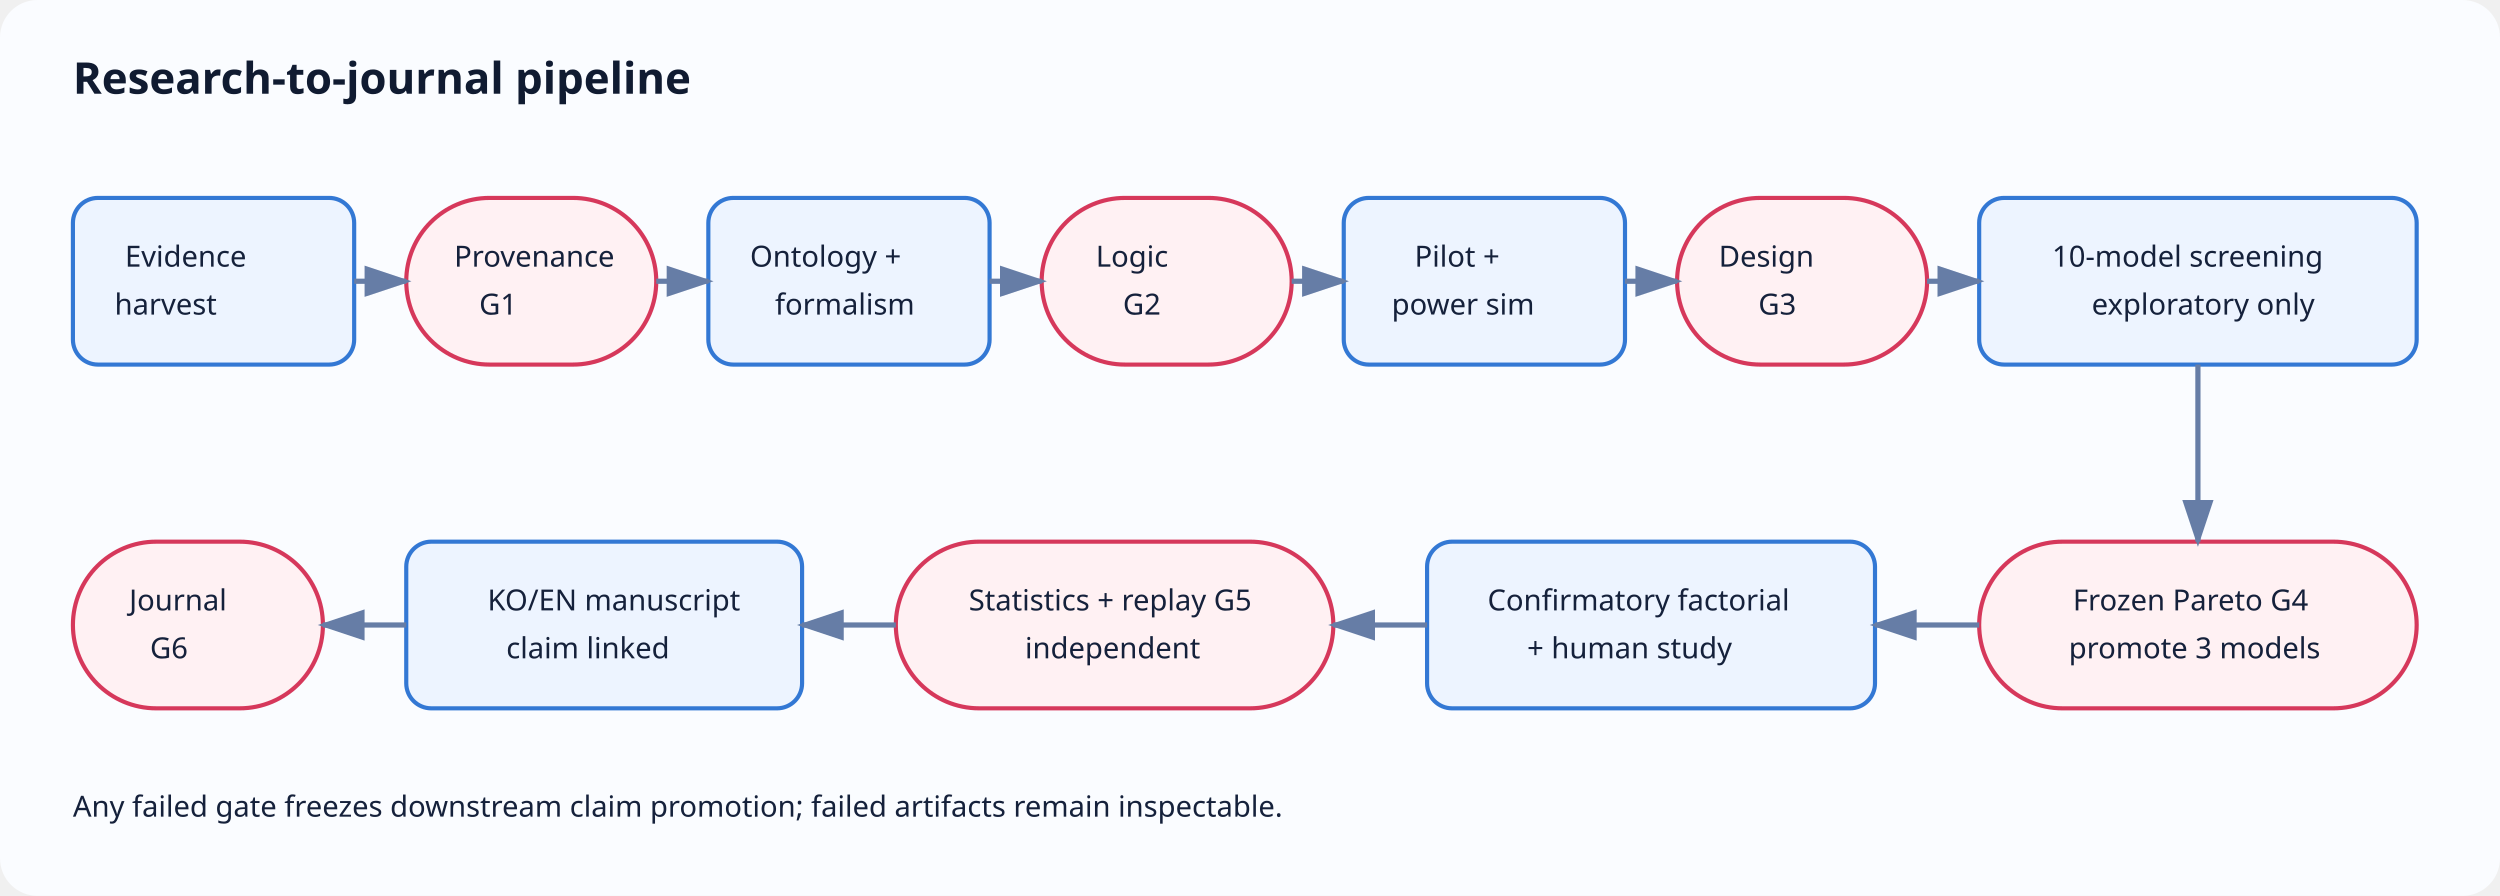
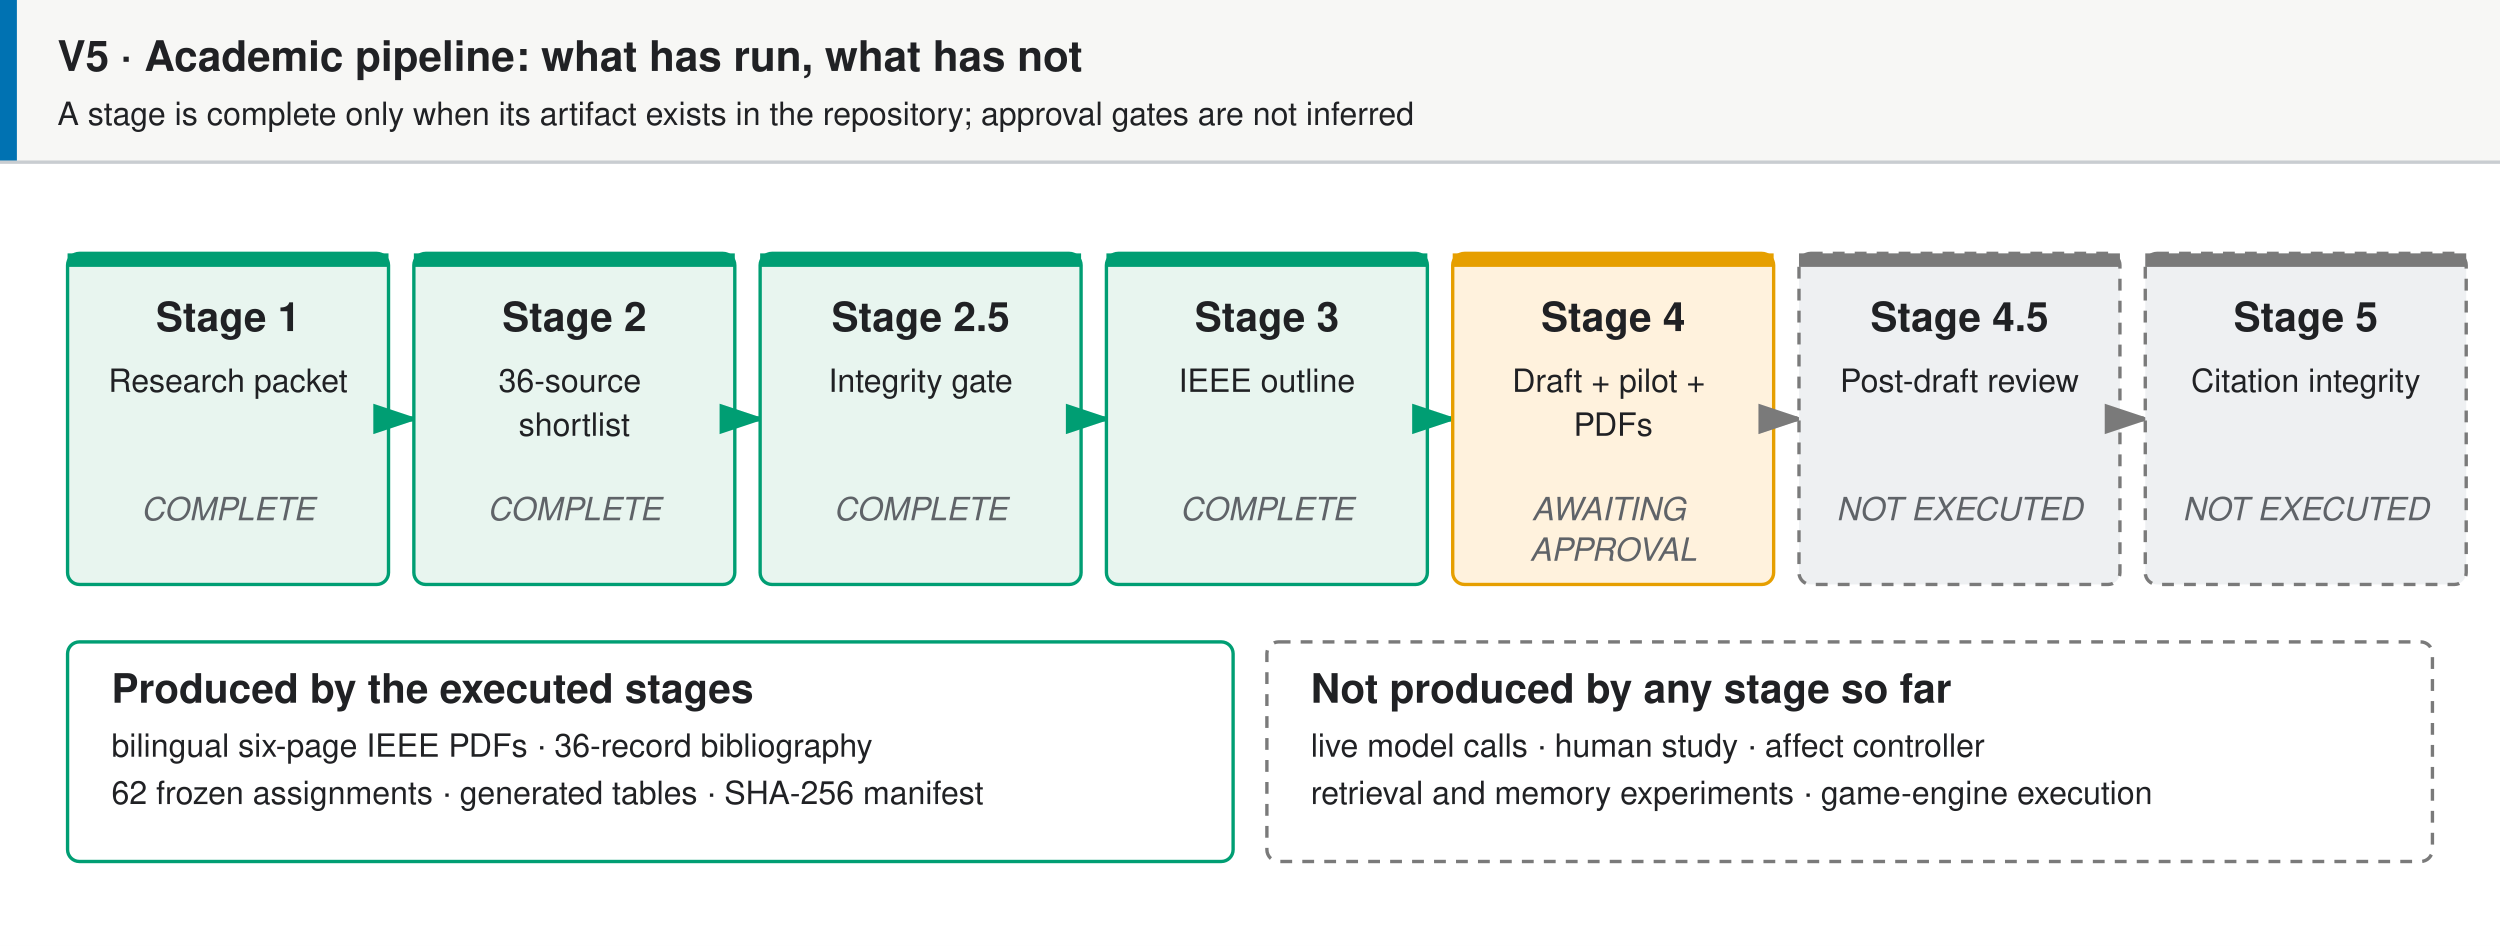
- <svg xmlns="http://www.w3.org/2000/svg" width="1200" height="430" viewBox="0 0 1200 430" role="img" aria-labelledby="title desc">
+ <svg xmlns="http://www.w3.org/2000/svg" width="1480" height="560" viewBox="0 0 1480 560" role="img" aria-labelledby="svg-title svg-desc">
  <defs>
-     <style>.bg{fill:#fafcff}.phase{fill:#edf4ff;stroke:#3378d4;stroke-width:2}.gate{fill:#fff1f3;stroke:#d6385b;stroke-width:2}.t{font:14px system-ui,sans-serif;fill:#15213b}.h{font:bold 21px system-ui,sans-serif;fill:#101b31}.a{stroke:#667da6;stroke-width:2.5;marker-end:url(#m)}</style>
-     <marker id="m" markerWidth="9" markerHeight="9" refX="8" refY="3" orient="auto">
-       <path d="M0,0 L0,6 L9,3 z" fill="#667da6" />
+     <marker id="arrow-blue" markerWidth="10" markerHeight="10" refX="8" refY="3" orient="auto" markerUnits="strokeWidth">
+       <path d="M0,0 L0,6 L9,3 z" fill="#0072B2" />
    </marker>
+     <marker id="arrow-orange" markerWidth="10" markerHeight="10" refX="8" refY="3" orient="auto" markerUnits="strokeWidth">
+       <path d="M0,0 L0,6 L9,3 z" fill="#E69F00" />
+     </marker>
+     <marker id="arrow-green" markerWidth="10" markerHeight="10" refX="8" refY="3" orient="auto" markerUnits="strokeWidth">
+       <path d="M0,0 L0,6 L9,3 z" fill="#009E73" />
+     </marker>
+     <marker id="arrow-gray" markerWidth="10" markerHeight="10" refX="8" refY="3" orient="auto" markerUnits="strokeWidth">
+       <path d="M0,0 L0,6 L9,3 z" fill="#7A7A7A" />
+     </marker>
+     <style>
+       text { font-family: Helvetica, Arial, sans-serif; fill: #202124; }
+       .section { font-size: 25px; font-weight: 700; }
+       .box-title { font-size: 24px; font-weight: 700; }
+       .body { font-size: 21px; font-weight: 400; }
+       .small { font-size: 19px; font-weight: 400; }
+       .note { font-size: 19px; font-style: italic; fill: #5F6368; }
+       .arrow-label { font-size: 19px; font-weight: 700; }
+     </style>
  </defs>
-   <rect class="bg" width="1200" height="430" rx="18" />
-   <text class="h" x="35" y="45">Research-to-journal pipeline</text>
-   <g>
-     <rect class="phase" x="35" y="95" width="135" height="80" rx="12" />
-     <text class="t" x="60" y="128">Evidence</text>
-     <text class="t" x="55" y="151">harvest</text>
-     <rect class="gate" x="195" y="95" width="120" height="80" rx="40" />
-     <text class="t" x="218" y="128">Provenance</text>
-     <text class="t" x="230" y="151">G1</text>
-     <rect class="phase" x="340" y="95" width="135" height="80" rx="12" />
-     <text class="t" x="360" y="128">Ontology +</text>
-     <text class="t" x="372" y="151">formalism</text>
-     <rect class="gate" x="500" y="95" width="120" height="80" rx="40" />
-     <text class="t" x="526" y="128">Logic</text>
-     <text class="t" x="539" y="151">G2</text>
-     <rect class="phase" x="645" y="95" width="135" height="80" rx="12" />
-     <text class="t" x="679" y="128">Pilot +</text>
-     <text class="t" x="668" y="151">power sim</text>
-     <rect class="gate" x="805" y="95" width="120" height="80" rx="40" />
-     <text class="t" x="825" y="128">Design</text>
-     <text class="t" x="844" y="151">G3</text>
-     <rect class="phase" x="950" y="95" width="210" height="80" rx="12" />
-     <text class="t" x="985" y="128">10-model screening</text>
-     <text class="t" x="1004" y="151">exploratory only</text>
-   </g>
-   <g>
-     <rect class="gate" x="950" y="260" width="210" height="80" rx="40" />
-     <text class="t" x="995" y="293">Frozen Pareto G4</text>
-     <text class="t" x="993" y="316">promote 3 models</text>
-     <rect class="phase" x="685" y="260" width="215" height="80" rx="12" />
-     <text class="t" x="714" y="293">Confirmatory factorial</text>
-     <text class="t" x="733" y="316">+ human study</text>
-     <rect class="gate" x="430" y="260" width="210" height="80" rx="40" />
-     <text class="t" x="465" y="293">Statistics + replay G5</text>
-     <text class="t" x="492" y="316">independent</text>
-     <rect class="phase" x="195" y="260" width="190" height="80" rx="12" />
-     <text class="t" x="234" y="293">KO/EN manuscript</text>
-     <text class="t" x="243" y="316">claim linked</text>
-     <rect class="gate" x="35" y="260" width="120" height="80" rx="40" />
-     <text class="t" x="62" y="293">Journal</text>
-     <text class="t" x="72" y="316">G6</text>
-   </g>
-   <line class="a" x1="170" y1="135" x2="195" y2="135" />
-   <line class="a" x1="315" y1="135" x2="340" y2="135" />
-   <line class="a" x1="475" y1="135" x2="500" y2="135" />
-   <line class="a" x1="620" y1="135" x2="645" y2="135" />
-   <line class="a" x1="780" y1="135" x2="805" y2="135" />
-   <line class="a" x1="925" y1="135" x2="950" y2="135" />
-   <line class="a" x1="1055" y1="175" x2="1055" y2="260" />
-   <line class="a" x1="950" y1="300" x2="900" y2="300" />
-   <line class="a" x1="685" y1="300" x2="640" y2="300" />
-   <line class="a" x1="430" y1="300" x2="385" y2="300" />
-   <line class="a" x1="195" y1="300" x2="155" y2="300" />
-   <text class="t" x="35" y="392">Any failed gate freezes downstream claim promotion; failed artifacts remain inspectable.</text>
+   <rect x="0" y="0" width="1480" height="560" fill="#FFFFFF" />
+   <rect x="0" y="0" width="1480" height="96" rx="0" fill="#F7F7F5" stroke="#C9CDD1" stroke-width="0" />
+   <rect x="0" y="0" width="10" height="96" fill="#0072B2" />
+   <text x="34" y="42" class="section" text-anchor="start">V5 · Academic pipeline: what has run, what has not</text>
+   <text x="34" y="74" class="small" text-anchor="start" fill="#5F6368">A stage is complete only when its artifact exists in the repository; approval gates are not inferred</text>
+   <line x1="0" y1="96" x2="1480" y2="96" stroke="#C9CDD1" stroke-width="2" fill="none" />
+   <rect x="40" y="150" width="190" height="196" rx="7" fill="#E8F5EF" stroke="#009E73" stroke-width="2" />
+   <rect x="40" y="150" width="190" height="8" fill="#009E73" />
+   <text x="135" y="196" class="box-title" text-anchor="middle">Stage 1</text>
+   <text x="135" y="232" class="small" text-anchor="middle">
+     <tspan x="135" dy="0">Research packet</tspan>
+   </text>
+   <text x="135" y="308" class="note" text-anchor="middle" fill="#009E73">
+     <tspan x="135" dy="0">COMPLETE</tspan>
+   </text>
+   <path d="M230 248 H245" stroke="#009E73" stroke-width="3" fill="none" marker-end="url(#arrow-green)" />
+   <rect x="245" y="150" width="190" height="196" rx="7" fill="#E8F5EF" stroke="#009E73" stroke-width="2" />
+   <rect x="245" y="150" width="190" height="8" fill="#009E73" />
+   <text x="340" y="196" class="box-title" text-anchor="middle">Stage 2</text>
+   <text x="340" y="232" class="small" text-anchor="middle">
+     <tspan x="340" dy="0">36-source</tspan>
+     <tspan x="340" dy="26">shortlist</tspan>
+   </text>
+   <text x="340" y="308" class="note" text-anchor="middle" fill="#009E73">
+     <tspan x="340" dy="0">COMPLETE</tspan>
+   </text>
+   <path d="M435 248 H450" stroke="#009E73" stroke-width="3" fill="none" marker-end="url(#arrow-green)" />
+   <rect x="450" y="150" width="190" height="196" rx="7" fill="#E8F5EF" stroke="#009E73" stroke-width="2" />
+   <rect x="450" y="150" width="190" height="8" fill="#009E73" />
+   <text x="545" y="196" class="box-title" text-anchor="middle">Stage 2.5</text>
+   <text x="545" y="232" class="small" text-anchor="middle">
+     <tspan x="545" dy="0">Integrity gate</tspan>
+   </text>
+   <text x="545" y="308" class="note" text-anchor="middle" fill="#009E73">
+     <tspan x="545" dy="0">COMPLETE</tspan>
+   </text>
+   <path d="M640 248 H655" stroke="#009E73" stroke-width="3" fill="none" marker-end="url(#arrow-green)" />
+   <rect x="655" y="150" width="190" height="196" rx="7" fill="#E8F5EF" stroke="#009E73" stroke-width="2" />
+   <rect x="655" y="150" width="190" height="8" fill="#009E73" />
+   <text x="750" y="196" class="box-title" text-anchor="middle">Stage 3</text>
+   <text x="750" y="232" class="small" text-anchor="middle">
+     <tspan x="750" dy="0">IEEE outline</tspan>
+   </text>
+   <text x="750" y="308" class="note" text-anchor="middle" fill="#009E73">
+     <tspan x="750" dy="0">COMPLETE</tspan>
+   </text>
+   <path d="M845 248 H860" stroke="#009E73" stroke-width="3" fill="none" marker-end="url(#arrow-green)" />
+   <rect x="860" y="150" width="190" height="196" rx="7" fill="#FFF2DD" stroke="#E69F00" stroke-width="2" />
+   <rect x="860" y="150" width="190" height="8" fill="#E69F00" />
+   <text x="955" y="196" class="box-title" text-anchor="middle">Stage 4</text>
+   <text x="955" y="232" class="small" text-anchor="middle">
+     <tspan x="955" dy="0">Draft + pilot +</tspan>
+     <tspan x="955" dy="26">PDFs</tspan>
+   </text>
+   <text x="955" y="308" class="note" text-anchor="middle" fill="#E69F00">
+     <tspan x="955" dy="0">AWAITING</tspan>
+     <tspan x="955" dy="24">APPROVAL</tspan>
+   </text>
+   <path d="M1050 248 H1065" stroke="#7A7A7A" stroke-width="3" fill="none" marker-end="url(#arrow-gray)" stroke-dasharray="5 4" />
+   <rect x="1065" y="150" width="190" height="196" rx="7" fill="#EEF0F2" stroke="#7A7A7A" stroke-width="2" stroke-dasharray="7 6" />
+   <rect x="1065" y="150" width="190" height="8" fill="#7A7A7A" />
+   <text x="1160" y="196" class="box-title" text-anchor="middle">Stage 4.5</text>
+   <text x="1160" y="232" class="small" text-anchor="middle">
+     <tspan x="1160" dy="0">Post-draft review</tspan>
+   </text>
+   <text x="1160" y="308" class="note" text-anchor="middle" fill="#7A7A7A">
+     <tspan x="1160" dy="0">NOT EXECUTED</tspan>
+   </text>
+   <path d="M1255 248 H1270" stroke="#7A7A7A" stroke-width="3" fill="none" marker-end="url(#arrow-gray)" stroke-dasharray="5 4" />
+   <rect x="1270" y="150" width="190" height="196" rx="7" fill="#EEF0F2" stroke="#7A7A7A" stroke-width="2" stroke-dasharray="7 6" />
+   <rect x="1270" y="150" width="190" height="8" fill="#7A7A7A" />
+   <text x="1365" y="196" class="box-title" text-anchor="middle">Stage 5</text>
+   <text x="1365" y="232" class="small" text-anchor="middle">
+     <tspan x="1365" dy="0">Citation integrity</tspan>
+   </text>
+   <text x="1365" y="308" class="note" text-anchor="middle" fill="#7A7A7A">
+     <tspan x="1365" dy="0">NOT EXECUTED</tspan>
+   </text>
+   <rect x="40" y="380" width="690" height="130" rx="7" fill="#FFFFFF" stroke="#009E73" stroke-width="2" />
+   <text x="66" y="416" class="box-title" text-anchor="start">Produced by the executed stages</text>
+   <text x="66" y="448" class="small" text-anchor="start">bilingual six-page IEEE PDFs · 36-record bibliography</text>
+   <text x="66" y="476" class="small" text-anchor="start">62 frozen assignments · generated tables · SHA-256 manifest</text>
+   <rect x="750" y="380" width="690" height="130" rx="7" fill="#FFFFFF" stroke="#7A7A7A" stroke-width="2" stroke-dasharray="7 6" />
+   <text x="776" y="416" class="box-title" text-anchor="start">Not produced by any stage so far</text>
+   <text x="776" y="448" class="small" text-anchor="start">live model calls · human study · affect controller</text>
+   <text x="776" y="476" class="small" text-anchor="start">retrieval and memory experiments · game-engine execution</text>
</svg>
